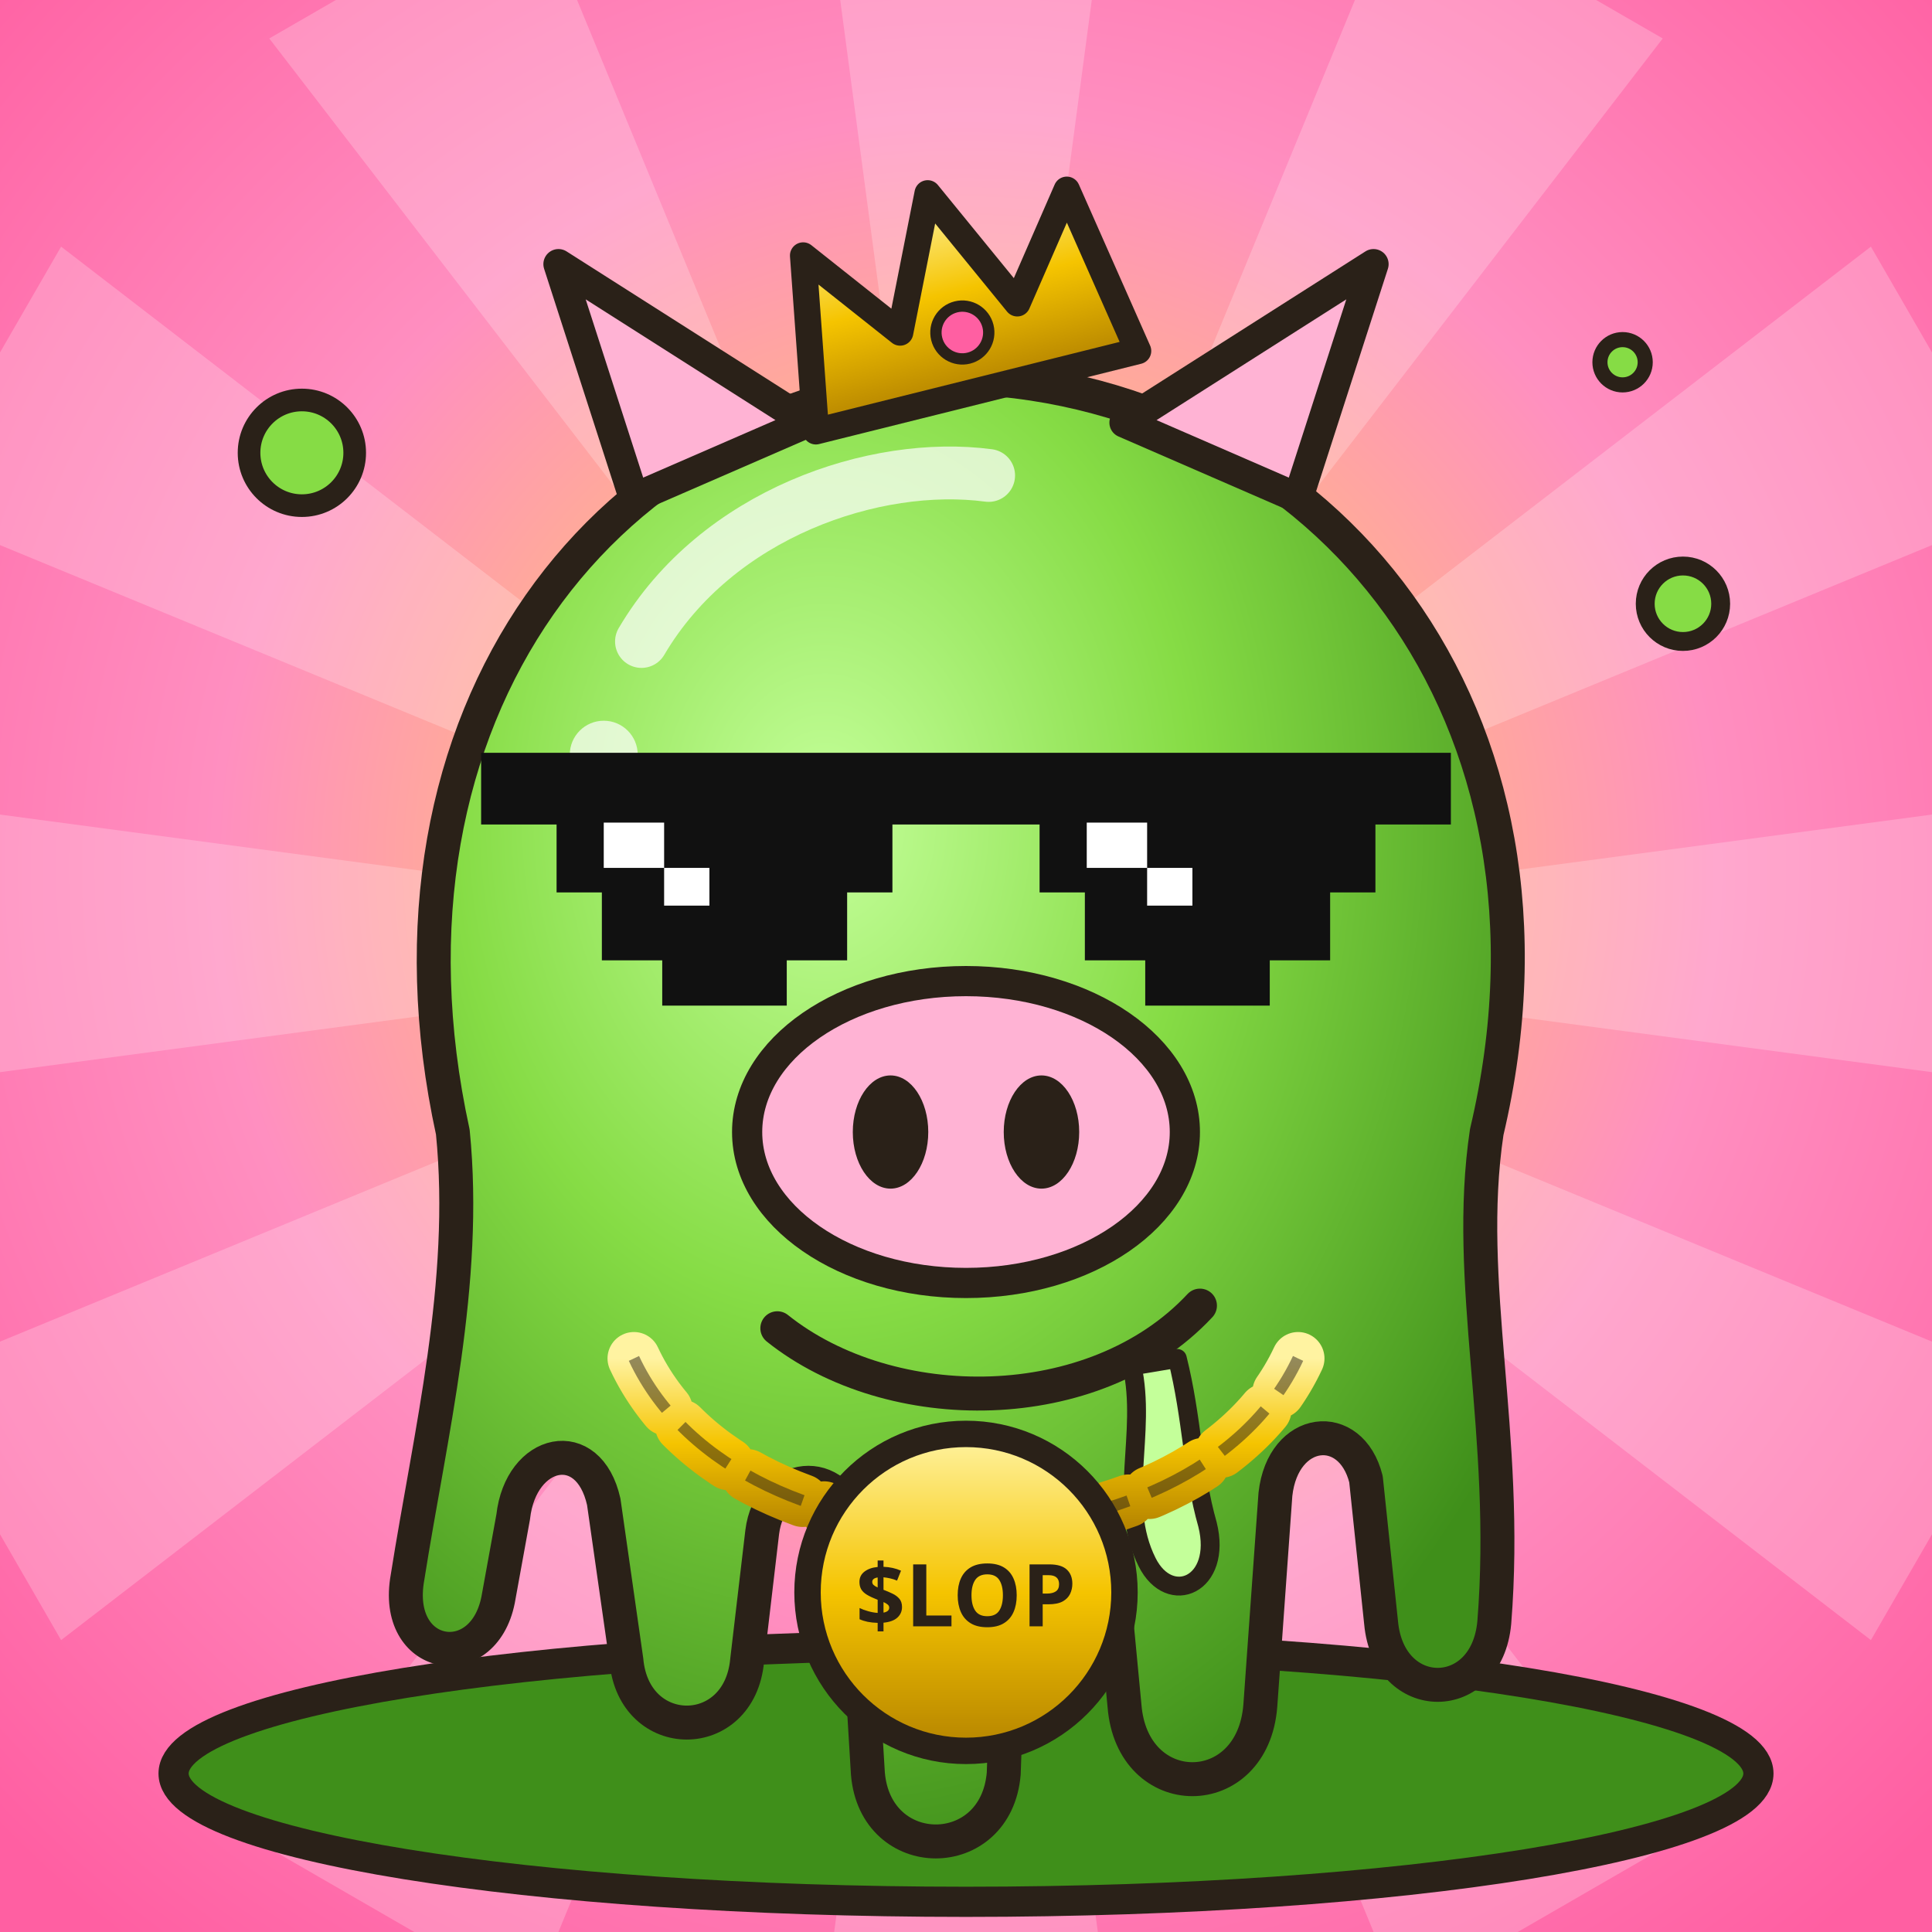
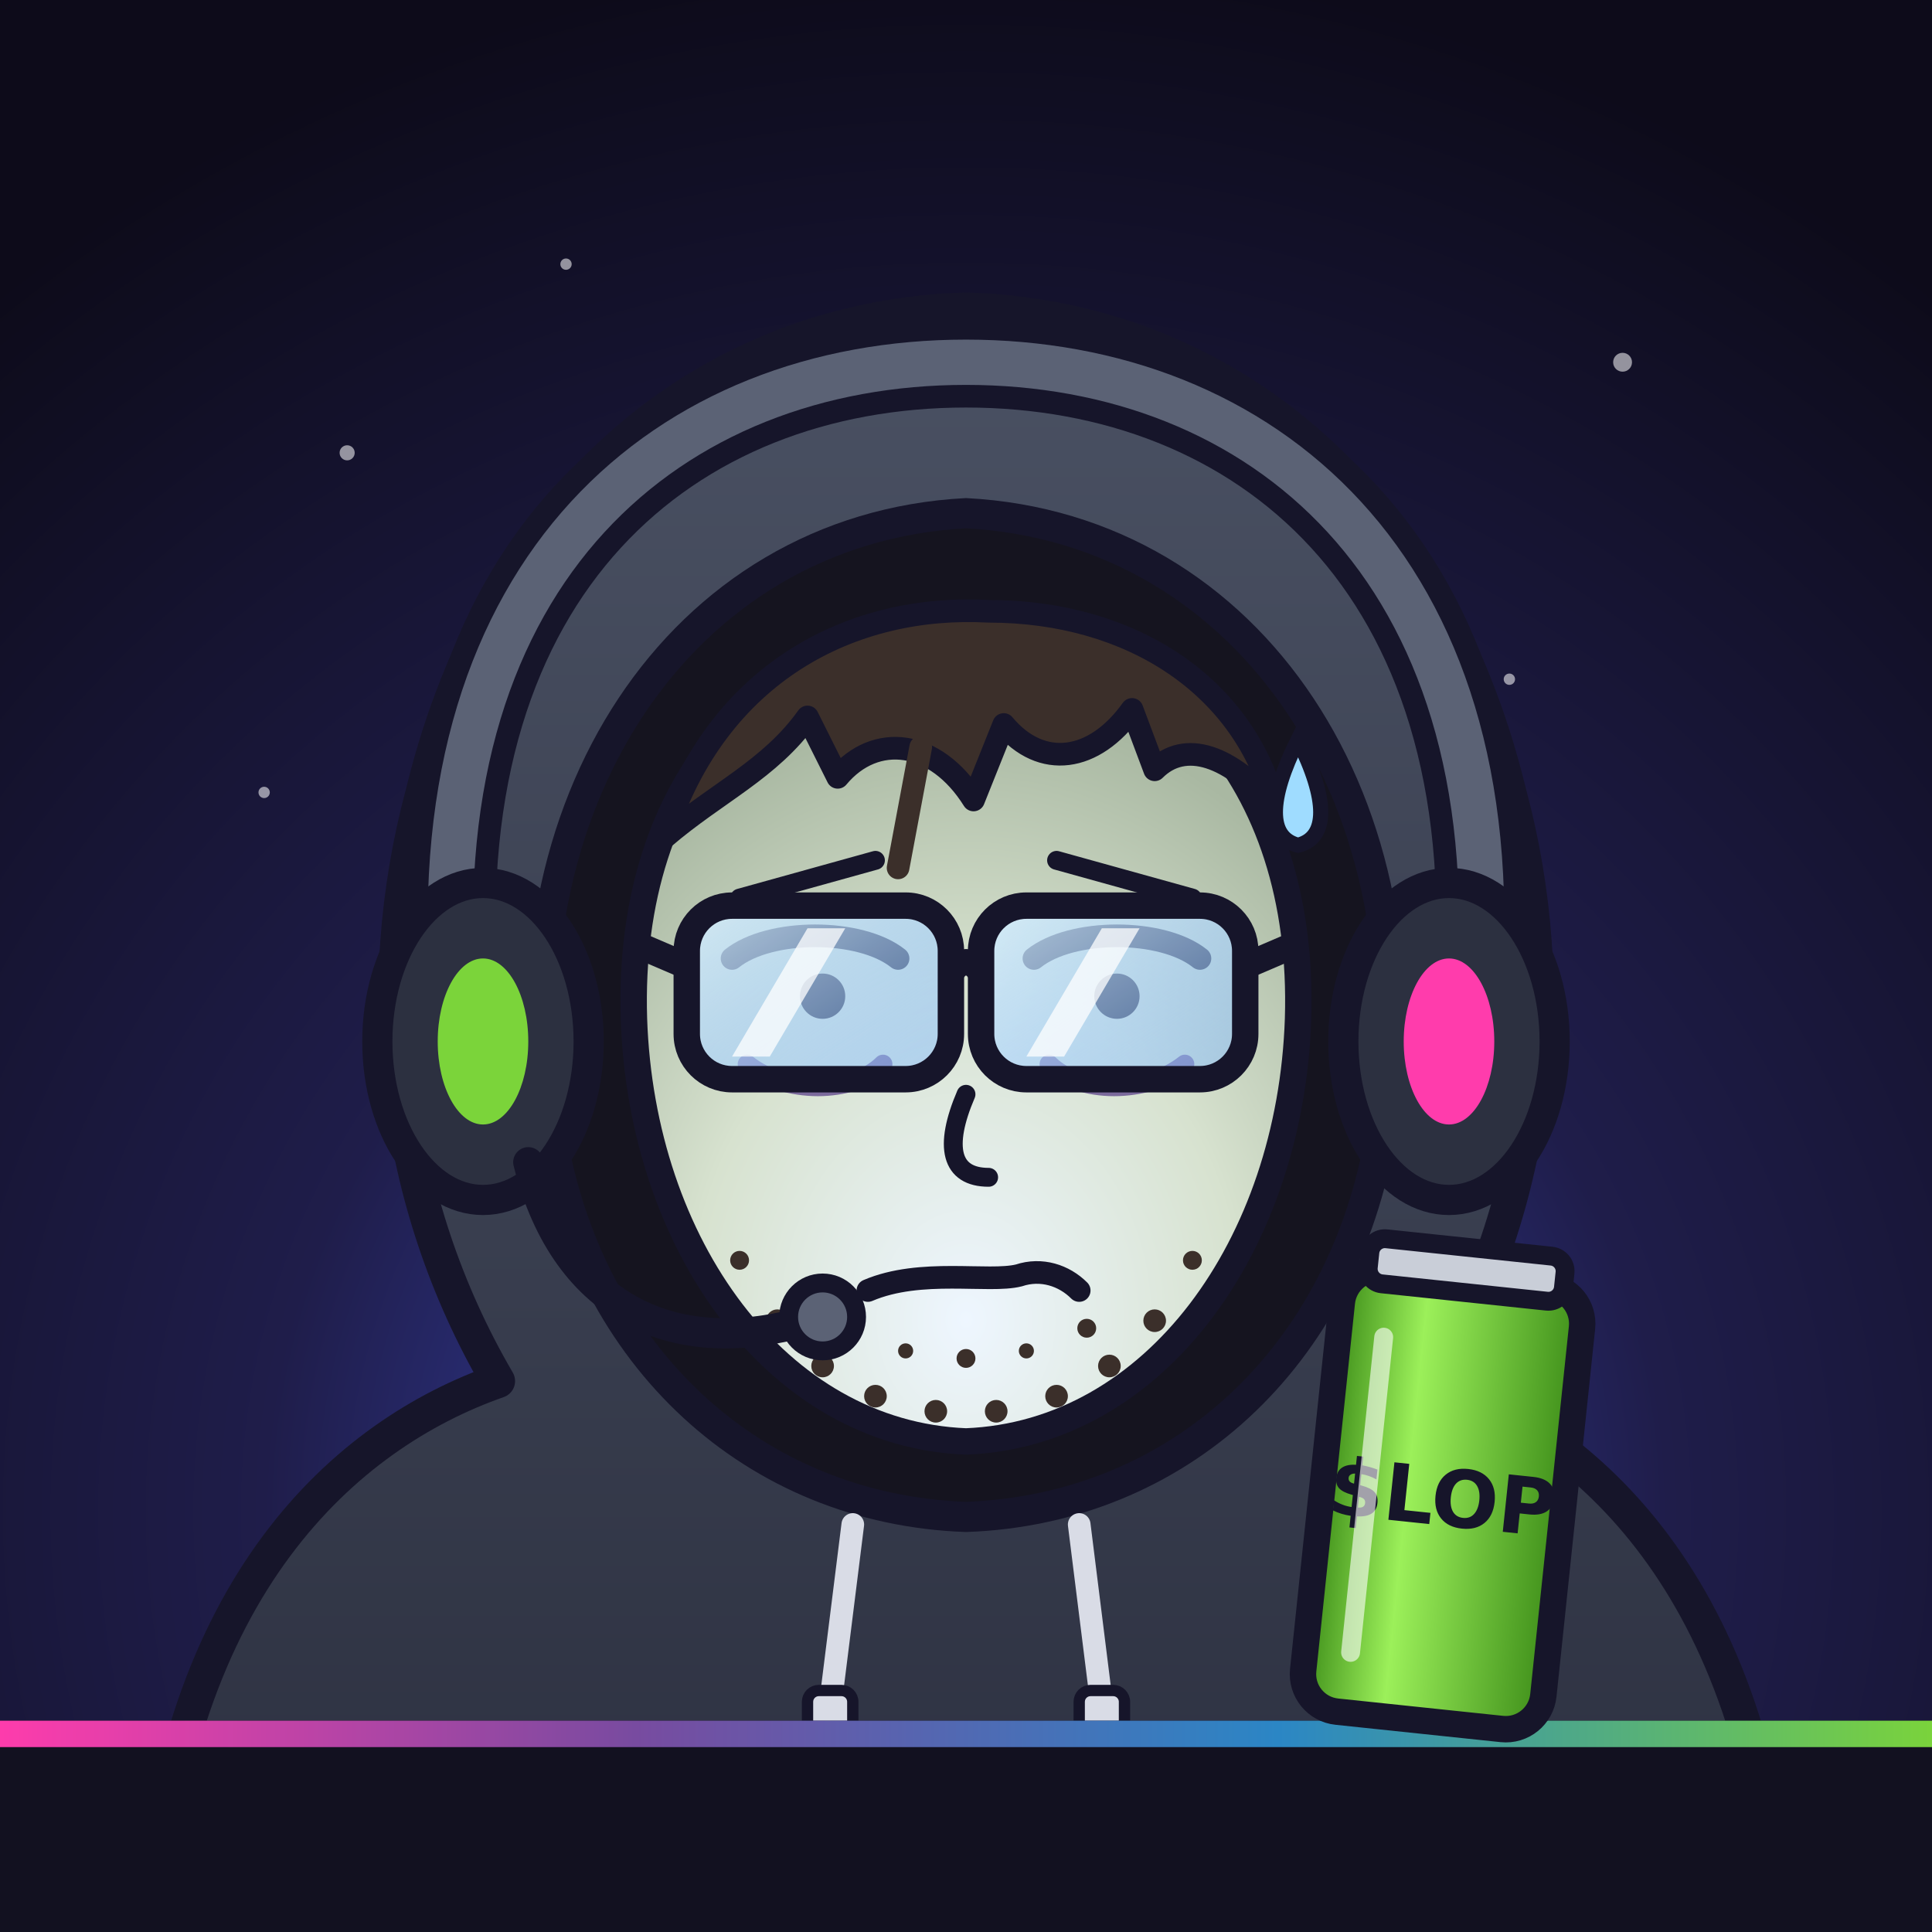
<svg xmlns="http://www.w3.org/2000/svg" viewBox="0 0 512 512" width="512" height="512">
  <defs>
-     <radialGradient id="bg" cx="50%" cy="45%" r="70%">
-       <stop offset="0" stop-color="#ffe14d" />
-       <stop offset=".55" stop-color="#ff8fc0" />
-       <stop offset="1" stop-color="#ff5fa2" />
+     <radialGradient id="room" cx="50%" cy="78%" r="80%">
+       <stop offset="0" stop-color="#3d4cc9" />
+       <stop offset=".45" stop-color="#1f1d4a" />
+       <stop offset="1" stop-color="#0d0b1a" />
    </radialGradient>
-     <radialGradient id="slime" cx="38%" cy="30%" r="75%">
-       <stop offset="0" stop-color="#c4ff9a" />
-       <stop offset=".45" stop-color="#86dc45" />
+     <linearGradient id="rgb" x1="0" y1="0" x2="1" y2="0">
+       <stop offset="0" stop-color="#ff3cac" />
+       <stop offset=".33" stop-color="#784ba0" />
+       <stop offset=".66" stop-color="#2b86c5" />
+       <stop offset="1" stop-color="#7bd43a" />
+     </linearGradient>
+     <radialGradient id="skin" cx="50%" cy="85%" r="75%">
+       <stop offset="0" stop-color="#eef6ff" />
+       <stop offset=".55" stop-color="#d7e2cf" />
+       <stop offset="1" stop-color="#a9b8a2" />
+     </radialGradient>
+     <linearGradient id="hoodie" x1="0" y1="0" x2="0" y2="1">
+       <stop offset="0" stop-color="#4a5163" />
+       <stop offset="1" stop-color="#2c3040" />
+     </linearGradient>
+     <linearGradient id="lens" x1="0" y1="0" x2="1" y2="1">
+       <stop offset="0" stop-color="#d9f1ff" stop-opacity=".85" />
+       <stop offset="1" stop-color="#7fb8ff" stop-opacity=".45" />
+     </linearGradient>
+     <linearGradient id="can" x1="0" y1="0" x2="1" y2="0">
+       <stop offset="0" stop-color="#3f8f1a" />
+       <stop offset=".35" stop-color="#9cf05a" />
      <stop offset="1" stop-color="#3f8f1a" />
-     </radialGradient>
-     <linearGradient id="gold" x1="0" y1="0" x2="0" y2="1">
-       <stop offset="0" stop-color="#fff3a1" />
-       <stop offset=".5" stop-color="#f5c400" />
-       <stop offset="1" stop-color="#b58400" />
    </linearGradient>
  </defs>
-   <rect width="512" height="512" fill="url(#bg)" />
-   <g fill="#fff" opacity=".22" transform="translate(256 250)">
-     <path d="M0 0 L-40 -300 L40 -300Z" />
-     <path d="M0 0 L-40 -300 L40 -300Z" transform="rotate(30)" />
-     <path d="M0 0 L-40 -300 L40 -300Z" transform="rotate(60)" />
-     <path d="M0 0 L-40 -300 L40 -300Z" transform="rotate(90)" />
-     <path d="M0 0 L-40 -300 L40 -300Z" transform="rotate(120)" />
-     <path d="M0 0 L-40 -300 L40 -300Z" transform="rotate(150)" />
-     <path d="M0 0 L-40 -300 L40 -300Z" transform="rotate(180)" />
-     <path d="M0 0 L-40 -300 L40 -300Z" transform="rotate(210)" />
-     <path d="M0 0 L-40 -300 L40 -300Z" transform="rotate(240)" />
-     <path d="M0 0 L-40 -300 L40 -300Z" transform="rotate(270)" />
-     <path d="M0 0 L-40 -300 L40 -300Z" transform="rotate(300)" />
-     <path d="M0 0 L-40 -300 L40 -300Z" transform="rotate(330)" />
+   <rect width="512" height="512" fill="url(#room)" />
+   <g fill="#fff" opacity=".55">
+     <circle cx="92" cy="120" r="2" />
+     <circle cx="430" cy="96" r="2.5" />
+     <circle cx="400" cy="180" r="1.5" />
+     <circle cx="70" cy="210" r="1.5" />
+     <circle cx="150" cy="70" r="1.5" />
  </g>
-   <ellipse cx="256" cy="470" rx="210" ry="34" fill="#3f8f1a" stroke="#2a2118" stroke-width="8" />
-   <path d="M120 300 C 96 190, 160 104, 256 100 C 352 104, 420 190, 394 300            C 388 340, 400 380, 396 430 C 394 452, 368 452, 366 430 L 362 392            C 358 376, 340 378, 338 396 L 334 452 C 332 478, 300 478, 298 452 L 294 410            C 290 392, 270 394, 268 412 L 266 470 C 264 494, 232 494, 230 470 L 226 404            C 222 388, 204 390, 202 406 L 198 440 C 196 462, 168 462, 166 440 L 160 398            C 156 380, 138 384, 136 402 L 132 424 C 128 444, 104 440, 108 418 C 114 380, 124 340, 120 300 Z" fill="url(#slime)" stroke="#2a2118" stroke-width="9" stroke-linejoin="round" />
-   <path d="M170 170 C 190 136, 232 122, 262 126" fill="none" stroke="#fff" stroke-width="14" stroke-linecap="round" opacity=".7" />
-   <circle cx="160" cy="200" r="9" fill="#fff" opacity=".7" />
-   <path d="M168 132 L 148 70 L 214 112 Z" fill="#ffb3d4" stroke="#2a2118" stroke-width="8" stroke-linejoin="round" />
-   <path d="M344 132 L 364 70 L 298 112 Z" fill="#ffb3d4" stroke="#2a2118" stroke-width="8" stroke-linejoin="round" />
-   <g transform="rotate(-14 256 92)">
-     <path d="M212 104 L 220 58 L 240 84 L 256 50 L 272 84 L 292 58 L 300 104 Z" fill="url(#gold)" stroke="#2a2118" stroke-width="7" stroke-linejoin="round" />
-     <circle cx="256" cy="88" r="7" fill="#ff5fa2" stroke="#2a2118" stroke-width="3" />
+   <path d="M40 512 C 46 420, 92 380, 132 366 C 104 318, 98 262, 112 210 C 132 128, 190 84, 256 82            C 322 84, 380 128, 400 210 C 414 262, 408 318, 380 366 C 420 380, 466 420, 472 512 Z" fill="url(#hoodie)" stroke="#16152a" stroke-width="9" stroke-linejoin="round" />
+   <path d="M146 300 C 132 214, 180 140, 256 136 C 332 140, 380 214, 366 300 C 356 360, 312 400, 256 402 C 200 400, 156 360, 146 300 Z" fill="#15141f" stroke="#16152a" stroke-width="8" />
+   <path d="M168 270 C 166 206, 204 166, 256 166 C 308 166, 346 206, 344 270 C 342 330, 306 380, 256 382 C 206 380, 170 330, 168 270 Z" fill="url(#skin)" stroke="#16152a" stroke-width="7" />
+   <path d="M176 222 C 190 178, 226 160, 262 162 C 300 162, 330 182, 338 214 C 326 200, 314 196, 306 204 L 300 188            C 290 202, 276 204, 266 192 L 258 212 C 248 196, 232 194, 222 206 L 214 190 C 204 204, 190 210, 176 222 Z" fill="#3b2f2a" stroke="#16152a" stroke-width="6" stroke-linejoin="round" />
+   <path d="M244 198 L 238 230" stroke="#3b2f2a" stroke-width="6" stroke-linecap="round" />
+   <g stroke="#16152a" stroke-linecap="round" fill="none">
+     <path d="M194 254 C 204 246, 228 246, 238 254" stroke-width="6" />
+     <path d="M274 254 C 284 246, 308 246, 318 254" stroke-width="6" />
+     <path d="M198 282 C 208 290, 226 290, 234 282" stroke="#7b6a9c" stroke-width="5" />
+     <path d="M278 282 C 286 290, 304 290, 314 282" stroke="#7b6a9c" stroke-width="5" />
+     <path d="M196 238 L 232 228" stroke-width="5" />
+     <path d="M316 238 L 280 228" stroke-width="5" />
  </g>
-   <g fill="#111" stroke="#111">
-     <rect x="128" y="200" width="256" height="18" />
-     <rect x="148" y="218" width="88" height="18" />
-     <rect x="276" y="218" width="88" height="18" />
-     <rect x="160" y="236" width="64" height="18" />
-     <rect x="288" y="236" width="64" height="18" />
-     <rect x="176" y="254" width="32" height="12" />
-     <rect x="304" y="254" width="32" height="12" />
+   <circle cx="218" cy="264" r="6" fill="#16152a" />
+   <circle cx="296" cy="264" r="6" fill="#16152a" />
+   <g stroke="#16152a" stroke-width="7">
+     <rect x="182" y="240" width="70" height="46" rx="12" fill="url(#lens)" />
+     <rect x="260" y="240" width="70" height="46" rx="12" fill="url(#lens)" />
+     <path d="M252 258 C 254 254, 258 254, 260 258" fill="none" />
+     <path d="M182 256 L 168 250 M330 256 L 344 250" fill="none" />
  </g>
-   <g fill="#fff">
-     <rect x="160" y="218" width="16" height="12" />
-     <rect x="176" y="230" width="12" height="10" />
-     <rect x="288" y="218" width="16" height="12" />
-     <rect x="304" y="230" width="12" height="10" />
+   <g fill="#fff" opacity=".75">
+     <path d="M194 280 L 214 246 L 224 246 L 204 280 Z" />
+     <path d="M272 280 L 292 246 L 302 246 L 282 280 Z" />
  </g>
-   <ellipse cx="256" cy="300" rx="58" ry="40" fill="#ffb3d4" stroke="#2a2118" stroke-width="8" />
-   <ellipse cx="236" cy="300" rx="10" ry="15" fill="#2a2118" />
-   <ellipse cx="276" cy="300" rx="10" ry="15" fill="#2a2118" />
-   <path d="M206 352 C 236 376, 290 376, 318 346" fill="none" stroke="#2a2118" stroke-width="9" stroke-linecap="round" />
-   <path d="M300 362 C 304 380, 296 398, 304 414 C 310 426, 324 420, 320 404 C 316 390, 316 376, 312 360 Z" fill="#c4ff9a" stroke="#2a2118" stroke-width="5" stroke-linejoin="round" />
-   <path d="M168 360 C 196 420, 316 420, 344 360" fill="none" stroke="url(#gold)" stroke-width="14" stroke-dasharray="16 6" stroke-linecap="round" />
-   <path d="M168 360 C 196 420, 316 420, 344 360" fill="none" stroke="#2a2118" stroke-width="3" stroke-dasharray="16 6" opacity=".5" />
-   <circle cx="256" cy="422" r="42" fill="url(#gold)" stroke="#2a2118" stroke-width="7" />
-   <text x="256" y="431" text-anchor="middle" font-family="Impact, 'Arial Black', sans-serif" font-weight="900" font-size="23" textLength="64" lengthAdjust="spacingAndGlyphs" fill="#2a2118">$LOP</text>
-   <circle cx="80" cy="120" r="14" fill="#86dc45" stroke="#2a2118" stroke-width="6" />
-   <circle cx="446" cy="160" r="10" fill="#86dc45" stroke="#2a2118" stroke-width="5" />
-   <circle cx="430" cy="96" r="6" fill="#86dc45" stroke="#2a2118" stroke-width="4" />
+   <path d="M256 290 C 250 304, 252 312, 262 312" fill="none" stroke="#16152a" stroke-width="5" stroke-linecap="round" />
+   <path d="M230 342 C 244 336, 262 340, 270 338 C 276 336, 282 338, 286 342" fill="none" stroke="#16152a" stroke-width="6" stroke-linecap="round" />
+   <path d="M344 196 C 336 212, 336 222, 344 224 C 352 222, 352 212, 344 196 Z" fill="#9fdcff" stroke="#16152a" stroke-width="4" />
+   <g fill="#3b2f2a">
+     <circle cx="206" cy="350" r="3" />
+     <circle cx="218" cy="362" r="3" />
+     <circle cx="232" cy="370" r="3" />
+     <circle cx="248" cy="374" r="3" />
+     <circle cx="264" cy="374" r="3" />
+     <circle cx="280" cy="370" r="3" />
+     <circle cx="294" cy="362" r="3" />
+     <circle cx="306" cy="350" r="3" />
+     <circle cx="224" cy="352" r="2.5" />
+     <circle cx="256" cy="360" r="2.5" />
+     <circle cx="288" cy="352" r="2.5" />
+     <circle cx="196" cy="334" r="2.5" />
+     <circle cx="316" cy="334" r="2.5" />
+     <circle cx="240" cy="358" r="2" />
+     <circle cx="272" cy="358" r="2" />
+   </g>
+   <path d="M120 262 C 112 150, 178 96, 256 96 C 334 96, 400 150, 392 262" fill="none" stroke="#16152a" stroke-width="24" stroke-linecap="round" />
+   <path d="M120 262 C 112 150, 178 96, 256 96 C 334 96, 400 150, 392 262" fill="none" stroke="#5b6275" stroke-width="12" stroke-linecap="round" />
+   <ellipse cx="128" cy="276" rx="28" ry="42" fill="#2c3040" stroke="#16152a" stroke-width="8" />
+   <ellipse cx="384" cy="276" rx="28" ry="42" fill="#2c3040" stroke="#16152a" stroke-width="8" />
+   <ellipse cx="128" cy="276" rx="12" ry="22" fill="#7bd43a" />
+   <ellipse cx="384" cy="276" rx="12" ry="22" fill="#ff3cac" />
+   <path d="M140 308 C 150 348, 180 360, 214 350" fill="none" stroke="#16152a" stroke-width="8" stroke-linecap="round" />
+   <circle cx="218" cy="349" r="9" fill="#5b6275" stroke="#16152a" stroke-width="5" />
+   <path d="M226 404 L 220 452 M286 404 L 292 452" stroke="#d9dce6" stroke-width="6" stroke-linecap="round" />
+   <rect x="214" y="448" width="12" height="18" rx="3" fill="#d9dce6" stroke="#16152a" stroke-width="3" />
+   <rect x="286" y="448" width="12" height="18" rx="3" fill="#d9dce6" stroke="#16152a" stroke-width="3" />
+   <rect x="0" y="456" width="512" height="56" fill="#121120" />
+   <rect x="0" y="456" width="512" height="7" fill="url(#rgb)" />
+   <g transform="rotate(6 380 400)">
+     <rect x="350" y="338" width="64" height="118" rx="10" fill="url(#can)" stroke="#16152a" stroke-width="7" />
+     <rect x="356" y="330" width="52" height="12" rx="4" fill="#c9ced8" stroke="#16152a" stroke-width="5" />
+     <text x="382" y="404" text-anchor="middle" font-family="DejaVu Sans, Verdana, Arial, sans-serif" font-weight="700" font-size="21" fill="#16152a">$LOP</text>
+     <path d="M362 356 L 362 440" stroke="#fff" stroke-width="5" stroke-linecap="round" opacity=".6" />
+   </g>
</svg>
